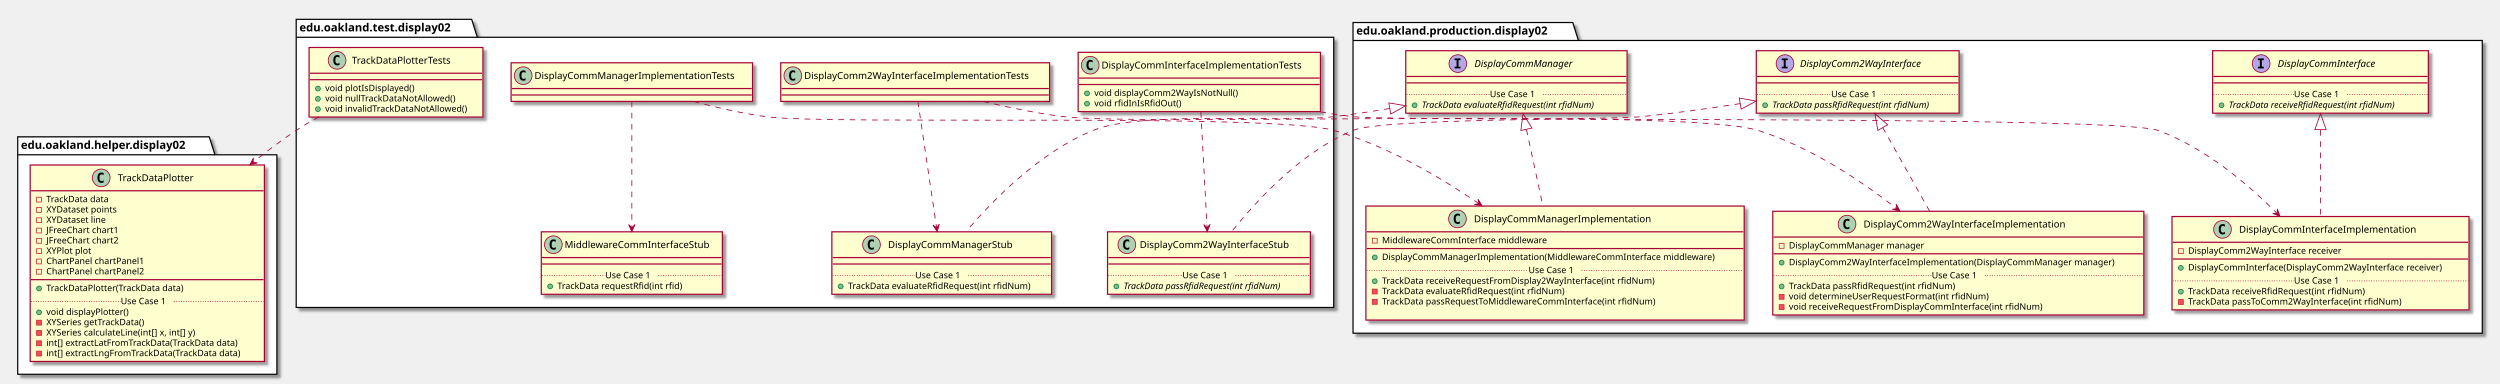
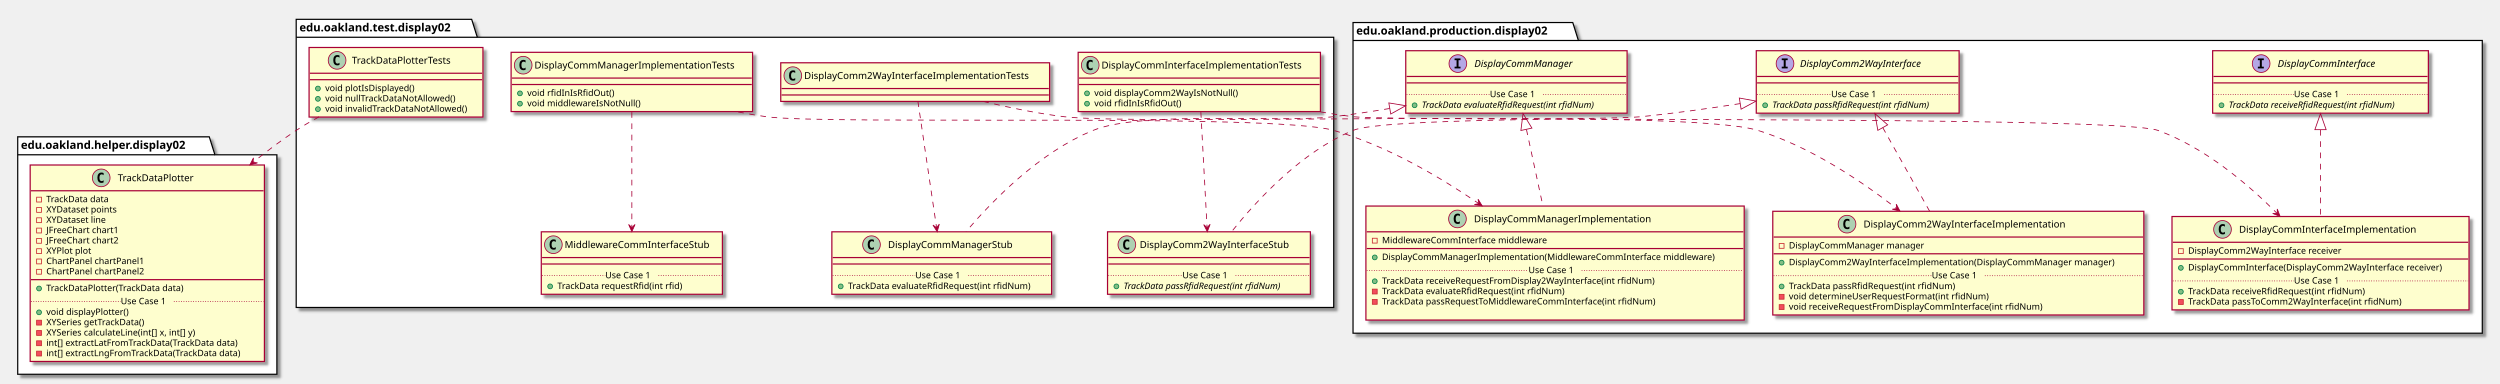
<svg xmlns="http://www.w3.org/2000/svg" contentScriptType="application/ecmascript" contentStyleType="text/css" height="477px" preserveAspectRatio="none" style="width:3106px;height:477px;" version="1.1" viewBox="0 0 3106 477" width="3106px" zoomAndPan="magnify">
  <defs>
-     <filter height="300%" id="f70m16zq6890k" width="300%" x="-1" y="-1">
+     <filter height="300%" id="f1cd0yise5lv58" width="300%" x="-1" y="-1">
      <feGaussianBlur result="blurOut" stdDeviation="2.0" />
      <feColorMatrix in="blurOut" result="blurOut2" type="matrix" values="0 0 0 0 0 0 0 0 0 0 0 0 0 0 0 0 0 0 .4 0" />
      <feOffset dx="4.0" dy="4.0" in="blurOut2" result="blurOut3" />
      <feBlend in="SourceGraphic" in2="blurOut3" mode="normal" />
    </filter>
  </defs>
  <g>
-     <polygon fill="#FFFFFF" filter="url(#f70m16zq6890k)" points="1681,28,1954,28,1961,50.297,3084,50.297,3084,414,1681,414,1681,28" style="stroke: #000000; stroke-width: 1.5;" />
+     <polygon fill="#FFFFFF" filter="url(#f1cd0yise5lv58)" points="1681,28,1954,28,1961,50.297,3084,50.297,3084,414,1681,414,1681,28" style="stroke: #000000; stroke-width: 1.5;" />
    <line style="stroke: #000000; stroke-width: 1.5;" x1="1681" x2="1961" y1="50.297" y2="50.297" />
    <text fill="#000000" font-family="sans-serif" font-size="14" font-weight="bold" lengthAdjust="spacingAndGlyphs" textLength="267" x="1685" y="42.995">edu.oakland.production.display02</text>
-     <polygon fill="#FFFFFF" filter="url(#f70m16zq6890k)" points="368,24,586,24,593,46.297,1657,46.297,1657,382,368,382,368,24" style="stroke: #000000; stroke-width: 1.5;" />
+     <polygon fill="#FFFFFF" filter="url(#f1cd0yise5lv58)" points="368,24,586,24,593,46.297,1657,46.297,1657,382,368,382,368,24" style="stroke: #000000; stroke-width: 1.5;" />
    <line style="stroke: #000000; stroke-width: 1.5;" x1="368" x2="593" y1="46.297" y2="46.297" />
    <text fill="#000000" font-family="sans-serif" font-size="14" font-weight="bold" lengthAdjust="spacingAndGlyphs" textLength="212" x="372" y="38.995">edu.oakland.test.display02</text>
-     <polygon fill="#FFFFFF" filter="url(#f70m16zq6890k)" points="22,170,260,170,267,192.297,344,192.297,344,465,22,465,22,170" style="stroke: #000000; stroke-width: 1.5;" />
+     <polygon fill="#FFFFFF" filter="url(#f1cd0yise5lv58)" points="22,170,260,170,267,192.297,344,192.297,344,465,22,465,22,170" style="stroke: #000000; stroke-width: 1.5;" />
    <line style="stroke: #000000; stroke-width: 1.5;" x1="22" x2="267" y1="192.297" y2="192.297" />
    <text fill="#000000" font-family="sans-serif" font-size="14" font-weight="bold" lengthAdjust="spacingAndGlyphs" textLength="232" x="26" y="184.995">edu.oakland.helper.display02</text>
-     <rect fill="#FEFECE" filter="url(#f70m16zq6890k)" height="77.609" id="DisplayCommInterface" style="stroke: #A80036; stroke-width: 1.5;" width="268" x="2749" y="63" />
+     <rect fill="#FEFECE" filter="url(#f1cd0yise5lv58)" height="77.609" id="DisplayCommInterface" style="stroke: #A80036; stroke-width: 1.5;" width="268" x="2749" y="63" />
    <ellipse cx="2809.25" cy="79" fill="#B4A7E5" rx="11" ry="11" style="stroke: #A80036; stroke-width: 1.0;" />
    <path d="M2805.172,74.766 L2805.172,72.609 L2812.562,72.609 L2812.562,74.766 L2810.094,74.766 L2810.094,82.844 L2812.562,82.844 L2812.562,85 L2805.172,85 L2805.172,82.844 L2807.641,82.844 L2807.641,74.766 L2805.172,74.766 Z " />
    <text fill="#000000" font-family="sans-serif" font-size="12" font-style="italic" lengthAdjust="spacingAndGlyphs" textLength="139" x="2829.75" y="83.154">DisplayCommInterface</text>
    <line style="stroke: #A80036; stroke-width: 1.5;" x1="2750" x2="3016" y1="95" y2="95" />
    <line style="stroke: #A80036; stroke-width: 1.5;" x1="2750" x2="3016" y1="103" y2="103" />
    <ellipse cx="2760" cy="130.805" fill="#84BE84" rx="3" ry="3" style="stroke: #038048; stroke-width: 1.0;" />
    <text fill="#000000" font-family="sans-serif" font-size="11" font-style="italic" lengthAdjust="spacingAndGlyphs" textLength="242" x="2769" y="134.015">TrackData receiveRfidRequest(int rfidNum)</text>
    <line style="stroke: #A80036; stroke-width: 1.0; stroke-dasharray: 1.0,2.0;" x1="2750" x2="2850" y1="117.402" y2="117.402" />
    <text fill="#000000" font-family="sans-serif" font-size="11" lengthAdjust="spacingAndGlyphs" textLength="66" x="2850" y="120.71">Use Case 1</text>
    <line style="stroke: #A80036; stroke-width: 1.0; stroke-dasharray: 1.0,2.0;" x1="2916" x2="3016" y1="117.402" y2="117.402" />
-     <rect fill="#FEFECE" filter="url(#f70m16zq6890k)" height="77.609" id="DisplayComm2WayInterface" style="stroke: #A80036; stroke-width: 1.5;" width="252" x="2182" y="63" />
+     <rect fill="#FEFECE" filter="url(#f1cd0yise5lv58)" height="77.609" id="DisplayComm2WayInterface" style="stroke: #A80036; stroke-width: 1.5;" width="252" x="2182" y="63" />
    <ellipse cx="2217.7" cy="79" fill="#B4A7E5" rx="11" ry="11" style="stroke: #A80036; stroke-width: 1.0;" />
    <path d="M2213.622,74.766 L2213.622,72.609 L2221.012,72.609 L2221.012,74.766 L2218.544,74.766 L2218.544,82.844 L2221.012,82.844 L2221.012,85 L2213.622,85 L2213.622,82.844 L2216.091,82.844 L2216.091,74.766 L2213.622,74.766 Z " />
    <text fill="#000000" font-family="sans-serif" font-size="12" font-style="italic" lengthAdjust="spacingAndGlyphs" textLength="174" x="2236.3" y="83.154">DisplayComm2WayInterface</text>
    <line style="stroke: #A80036; stroke-width: 1.5;" x1="2183" x2="2433" y1="95" y2="95" />
    <line style="stroke: #A80036; stroke-width: 1.5;" x1="2183" x2="2433" y1="103" y2="103" />
    <ellipse cx="2193" cy="130.805" fill="#84BE84" rx="3" ry="3" style="stroke: #038048; stroke-width: 1.0;" />
    <text fill="#000000" font-family="sans-serif" font-size="11" font-style="italic" lengthAdjust="spacingAndGlyphs" textLength="226" x="2202" y="134.015">TrackData passRfidRequest(int rfidNum)</text>
    <line style="stroke: #A80036; stroke-width: 1.0; stroke-dasharray: 1.0,2.0;" x1="2183" x2="2275" y1="117.402" y2="117.402" />
    <text fill="#000000" font-family="sans-serif" font-size="11" lengthAdjust="spacingAndGlyphs" textLength="66" x="2275" y="120.71">Use Case 1</text>
    <line style="stroke: #A80036; stroke-width: 1.0; stroke-dasharray: 1.0,2.0;" x1="2341" x2="2433" y1="117.402" y2="117.402" />
-     <rect fill="#FEFECE" filter="url(#f70m16zq6890k)" height="77.609" id="DisplayCommManager" style="stroke: #A80036; stroke-width: 1.5;" width="275" x="1746.5" y="63" />
+     <rect fill="#FEFECE" filter="url(#f1cd0yise5lv58)" height="77.609" id="DisplayCommManager" style="stroke: #A80036; stroke-width: 1.5;" width="275" x="1746.5" y="63" />
    <ellipse cx="1811.25" cy="79" fill="#B4A7E5" rx="11" ry="11" style="stroke: #A80036; stroke-width: 1.0;" />
    <path d="M1807.172,74.766 L1807.172,72.609 L1814.562,72.609 L1814.562,74.766 L1812.094,74.766 L1812.094,82.844 L1814.562,82.844 L1814.562,85 L1807.172,85 L1807.172,82.844 L1809.641,82.844 L1809.641,74.766 L1807.172,74.766 Z " />
    <text fill="#000000" font-family="sans-serif" font-size="12" font-style="italic" lengthAdjust="spacingAndGlyphs" textLength="137" x="1831.75" y="83.154">DisplayCommManager</text>
    <line style="stroke: #A80036; stroke-width: 1.5;" x1="1747.5" x2="2020.5" y1="95" y2="95" />
    <line style="stroke: #A80036; stroke-width: 1.5;" x1="1747.5" x2="2020.5" y1="103" y2="103" />
    <ellipse cx="1757.5" cy="130.805" fill="#84BE84" rx="3" ry="3" style="stroke: #038048; stroke-width: 1.0;" />
    <text fill="#000000" font-family="sans-serif" font-size="11" font-style="italic" lengthAdjust="spacingAndGlyphs" textLength="249" x="1766.5" y="134.015">TrackData evaluateRfidRequest(int rfidNum)</text>
    <line style="stroke: #A80036; stroke-width: 1.0; stroke-dasharray: 1.0,2.0;" x1="1747.5" x2="1851" y1="117.402" y2="117.402" />
    <text fill="#000000" font-family="sans-serif" font-size="11" lengthAdjust="spacingAndGlyphs" textLength="66" x="1851" y="120.71">Use Case 1</text>
    <line style="stroke: #A80036; stroke-width: 1.0; stroke-dasharray: 1.0,2.0;" x1="1917" x2="2020.5" y1="117.402" y2="117.402" />
-     <rect fill="#FEFECE" filter="url(#f70m16zq6890k)" height="116.023" id="DisplayCommInterfaceImplementation" style="stroke: #A80036; stroke-width: 1.5;" width="369" x="2698.5" y="269" />
+     <rect fill="#FEFECE" filter="url(#f1cd0yise5lv58)" height="116.023" id="DisplayCommInterfaceImplementation" style="stroke: #A80036; stroke-width: 1.5;" width="369" x="2698.5" y="269" />
    <ellipse cx="2761.25" cy="285" fill="#ADD1B2" rx="11" ry="11" style="stroke: #A80036; stroke-width: 1.0;" />
    <path d="M2764.219,290.641 Q2763.641,290.938 2763,291.078 Q2762.359,291.234 2761.656,291.234 Q2759.156,291.234 2757.828,289.594 Q2756.516,287.938 2756.516,284.812 Q2756.516,281.688 2757.828,280.031 Q2759.156,278.375 2761.656,278.375 Q2762.359,278.375 2763,278.531 Q2763.656,278.688 2764.219,278.984 L2764.219,281.703 Q2763.594,281.125 2763,280.859 Q2762.406,280.578 2761.781,280.578 Q2760.438,280.578 2759.75,281.656 Q2759.062,282.719 2759.062,284.812 Q2759.062,286.906 2759.75,287.984 Q2760.438,289.047 2761.781,289.047 Q2762.406,289.047 2763,288.781 Q2763.594,288.5 2764.219,287.922 L2764.219,290.641 Z " />
    <text fill="#000000" font-family="sans-serif" font-size="12" lengthAdjust="spacingAndGlyphs" textLength="235" x="2781.75" y="289.154">DisplayCommInterfaceImplementation</text>
    <line style="stroke: #A80036; stroke-width: 1.5;" x1="2699.5" x2="3066.5" y1="301" y2="301" />
    <rect fill="none" height="6" style="stroke: #C82930; stroke-width: 1.0;" width="6" x="2706.5" y="309" />
    <text fill="#000000" font-family="sans-serif" font-size="11" lengthAdjust="spacingAndGlyphs" textLength="207" x="2718.5" y="315.21">DisplayComm2WayInterface receiver</text>
    <line style="stroke: #A80036; stroke-width: 1.5;" x1="2699.5" x2="3066.5" y1="321.805" y2="321.805" />
    <ellipse cx="2709.5" cy="332.805" fill="#84BE84" rx="3" ry="3" style="stroke: #038048; stroke-width: 1.0;" />
    <text fill="#000000" font-family="sans-serif" font-size="11" lengthAdjust="spacingAndGlyphs" textLength="343" x="2718.5" y="336.015">DisplayCommInterface(DisplayComm2WayInterface receiver)</text>
    <ellipse cx="2709.5" cy="362.414" fill="#84BE84" rx="3" ry="3" style="stroke: #038048; stroke-width: 1.0;" />
    <text fill="#000000" font-family="sans-serif" font-size="11" lengthAdjust="spacingAndGlyphs" textLength="240" x="2718.5" y="365.625">TrackData receiveRfidRequest(int rfidNum)</text>
    <rect fill="#F24D5C" height="6" style="stroke: #C82930; stroke-width: 1.0;" width="6" x="2706.5" y="372.219" />
    <text fill="#000000" font-family="sans-serif" font-size="11" lengthAdjust="spacingAndGlyphs" textLength="290" x="2718.5" y="378.429">TrackData passToComm2WayInterface(int rfidNum)</text>
    <line style="stroke: #A80036; stroke-width: 1.0; stroke-dasharray: 1.0,2.0;" x1="2699.5" x2="2850" y1="349.012" y2="349.012" />
    <text fill="#000000" font-family="sans-serif" font-size="11" lengthAdjust="spacingAndGlyphs" textLength="66" x="2850" y="352.32">Use Case 1</text>
    <line style="stroke: #A80036; stroke-width: 1.0; stroke-dasharray: 1.0,2.0;" x1="2916" x2="3066.5" y1="349.012" y2="349.012" />
-     <rect fill="#FEFECE" filter="url(#f70m16zq6890k)" height="128.828" id="DisplayComm2WayInterfaceImplementation" style="stroke: #A80036; stroke-width: 1.5;" width="461" x="2202.5" y="262.5" />
+     <rect fill="#FEFECE" filter="url(#f1cd0yise5lv58)" height="128.828" id="DisplayComm2WayInterfaceImplementation" style="stroke: #A80036; stroke-width: 1.5;" width="461" x="2202.5" y="262.5" />
    <ellipse cx="2294.75" cy="278.5" fill="#ADD1B2" rx="11" ry="11" style="stroke: #A80036; stroke-width: 1.0;" />
    <path d="M2297.719,284.141 Q2297.141,284.438 2296.5,284.578 Q2295.859,284.734 2295.156,284.734 Q2292.656,284.734 2291.328,283.094 Q2290.016,281.438 2290.016,278.312 Q2290.016,275.188 2291.328,273.531 Q2292.656,271.875 2295.156,271.875 Q2295.859,271.875 2296.5,272.031 Q2297.156,272.188 2297.719,272.484 L2297.719,275.203 Q2297.094,274.625 2296.5,274.359 Q2295.906,274.078 2295.281,274.078 Q2293.938,274.078 2293.25,275.156 Q2292.562,276.219 2292.562,278.312 Q2292.562,280.406 2293.25,281.484 Q2293.938,282.547 2295.281,282.547 Q2295.906,282.547 2296.5,282.281 Q2297.094,282 2297.719,281.422 L2297.719,284.141 Z " />
    <text fill="#000000" font-family="sans-serif" font-size="12" lengthAdjust="spacingAndGlyphs" textLength="268" x="2315.25" y="282.654">DisplayComm2WayInterfaceImplementation</text>
    <line style="stroke: #A80036; stroke-width: 1.5;" x1="2203.5" x2="2662.5" y1="294.5" y2="294.5" />
    <rect fill="none" height="6" style="stroke: #C82930; stroke-width: 1.0;" width="6" x="2210.5" y="302.5" />
    <text fill="#000000" font-family="sans-serif" font-size="11" lengthAdjust="spacingAndGlyphs" textLength="182" x="2222.5" y="308.71">DisplayCommManager manager</text>
    <line style="stroke: #A80036; stroke-width: 1.5;" x1="2203.5" x2="2662.5" y1="315.305" y2="315.305" />
    <ellipse cx="2213.5" cy="326.305" fill="#84BE84" rx="3" ry="3" style="stroke: #038048; stroke-width: 1.0;" />
    <text fill="#000000" font-family="sans-serif" font-size="11" lengthAdjust="spacingAndGlyphs" textLength="435" x="2222.5" y="329.515">DisplayComm2WayInterfaceImplementation(DisplayCommManager manager)</text>
    <ellipse cx="2213.5" cy="355.914" fill="#84BE84" rx="3" ry="3" style="stroke: #038048; stroke-width: 1.0;" />
    <text fill="#000000" font-family="sans-serif" font-size="11" lengthAdjust="spacingAndGlyphs" textLength="227" x="2222.5" y="359.125">TrackData passRfidRequest(int rfidNum)</text>
    <rect fill="#F24D5C" height="6" style="stroke: #C82930; stroke-width: 1.0;" width="6" x="2210.5" y="365.719" />
    <text fill="#000000" font-family="sans-serif" font-size="11" lengthAdjust="spacingAndGlyphs" textLength="269" x="2222.5" y="371.929">void determineUserRequestFormat(int rfidNum)</text>
    <rect fill="#F24D5C" height="6" style="stroke: #C82930; stroke-width: 1.0;" width="6" x="2210.5" y="378.523" />
    <text fill="#000000" font-family="sans-serif" font-size="11" lengthAdjust="spacingAndGlyphs" textLength="342" x="2222.5" y="384.734">void receiveRequestFromDisplayCommInterface(int rfidNum)</text>
    <line style="stroke: #A80036; stroke-width: 1.0; stroke-dasharray: 1.0,2.0;" x1="2203.5" x2="2400" y1="342.512" y2="342.512" />
    <text fill="#000000" font-family="sans-serif" font-size="11" lengthAdjust="spacingAndGlyphs" textLength="66" x="2400" y="345.82">Use Case 1</text>
    <line style="stroke: #A80036; stroke-width: 1.0; stroke-dasharray: 1.0,2.0;" x1="2466" x2="2662.5" y1="342.512" y2="342.512" />
-     <rect fill="#FEFECE" filter="url(#f70m16zq6890k)" height="141.633" id="DisplayCommManagerImplementation" style="stroke: #A80036; stroke-width: 1.5;" width="470" x="1697" y="256" />
+     <rect fill="#FEFECE" filter="url(#f1cd0yise5lv58)" height="141.633" id="DisplayCommManagerImplementation" style="stroke: #A80036; stroke-width: 1.5;" width="470" x="1697" y="256" />
    <ellipse cx="1810.75" cy="272" fill="#ADD1B2" rx="11" ry="11" style="stroke: #A80036; stroke-width: 1.0;" />
    <path d="M1813.719,277.641 Q1813.141,277.938 1812.5,278.078 Q1811.859,278.234 1811.156,278.234 Q1808.656,278.234 1807.328,276.594 Q1806.016,274.938 1806.016,271.812 Q1806.016,268.688 1807.328,267.031 Q1808.656,265.375 1811.156,265.375 Q1811.859,265.375 1812.5,265.531 Q1813.156,265.688 1813.719,265.984 L1813.719,268.703 Q1813.094,268.125 1812.5,267.859 Q1811.906,267.578 1811.281,267.578 Q1809.938,267.578 1809.25,268.656 Q1808.562,269.719 1808.562,271.812 Q1808.562,273.906 1809.25,274.984 Q1809.938,276.047 1811.281,276.047 Q1811.906,276.047 1812.5,275.781 Q1813.094,275.5 1813.719,274.922 L1813.719,277.641 Z " />
    <text fill="#000000" font-family="sans-serif" font-size="12" lengthAdjust="spacingAndGlyphs" textLength="234" x="1831.25" y="276.154">DisplayCommManagerImplementation</text>
    <line style="stroke: #A80036; stroke-width: 1.5;" x1="1698" x2="2166" y1="288" y2="288" />
    <rect fill="none" height="6" style="stroke: #C82930; stroke-width: 1.0;" width="6" x="1705" y="296" />
    <text fill="#000000" font-family="sans-serif" font-size="11" lengthAdjust="spacingAndGlyphs" textLength="221" x="1717" y="302.21">MiddlewareCommInterface middleware</text>
    <line style="stroke: #A80036; stroke-width: 1.5;" x1="1698" x2="2166" y1="308.805" y2="308.805" />
    <ellipse cx="1708" cy="319.805" fill="#84BE84" rx="3" ry="3" style="stroke: #038048; stroke-width: 1.0;" />
    <text fill="#000000" font-family="sans-serif" font-size="11" lengthAdjust="spacingAndGlyphs" textLength="444" x="1717" y="323.015">DisplayCommManagerImplementation(MiddlewareCommInterface middleware)</text>
    <ellipse cx="1708" cy="349.414" fill="#84BE84" rx="3" ry="3" style="stroke: #038048; stroke-width: 1.0;" />
    <text fill="#000000" font-family="sans-serif" font-size="11" lengthAdjust="spacingAndGlyphs" textLength="368" x="1717" y="352.625">TrackData receiveRequestFromDisplay2WayInterface(int rfidNum)</text>
    <rect fill="#F24D5C" height="6" style="stroke: #C82930; stroke-width: 1.0;" width="6" x="1705" y="359.219" />
    <text fill="#000000" font-family="sans-serif" font-size="11" lengthAdjust="spacingAndGlyphs" textLength="247" x="1717" y="365.429">TrackData evaluateRfidRequest(int rfidNum)</text>
    <rect fill="#F24D5C" height="6" style="stroke: #C82930; stroke-width: 1.0;" width="6" x="1705" y="372.023" />
    <text fill="#000000" font-family="sans-serif" font-size="11" lengthAdjust="spacingAndGlyphs" textLength="371" x="1717" y="378.234">TrackData passRequestToMiddlewareCommInterface(int rfidNum)</text>
    <text fill="#000000" font-family="sans-serif" font-size="11" lengthAdjust="spacingAndGlyphs" textLength="0" x="1721" y="391.039" />
    <line style="stroke: #A80036; stroke-width: 1.0; stroke-dasharray: 1.0,2.0;" x1="1698" x2="1899" y1="336.012" y2="336.012" />
    <text fill="#000000" font-family="sans-serif" font-size="11" lengthAdjust="spacingAndGlyphs" textLength="66" x="1899" y="339.32">Use Case 1</text>
    <line style="stroke: #A80036; stroke-width: 1.0; stroke-dasharray: 1.0,2.0;" x1="1965" x2="2166" y1="336.012" y2="336.012" />
-     <rect fill="#FEFECE" filter="url(#f70m16zq6890k)" height="73.609" id="DisplayCommInterfaceImplementationTests" style="stroke: #A80036; stroke-width: 1.5;" width="301" x="1339.5" y="65" />
+     <rect fill="#FEFECE" filter="url(#f1cd0yise5lv58)" height="73.609" id="DisplayCommInterfaceImplementationTests" style="stroke: #A80036; stroke-width: 1.5;" width="301" x="1339.5" y="65" />
    <ellipse cx="1354.5" cy="81" fill="#ADD1B2" rx="11" ry="11" style="stroke: #A80036; stroke-width: 1.0;" />
    <path d="M1357.469,86.641 Q1356.891,86.938 1356.25,87.078 Q1355.609,87.234 1354.906,87.234 Q1352.406,87.234 1351.078,85.594 Q1349.766,83.938 1349.766,80.812 Q1349.766,77.688 1351.078,76.031 Q1352.406,74.375 1354.906,74.375 Q1355.609,74.375 1356.25,74.531 Q1356.906,74.688 1357.469,74.984 L1357.469,77.703 Q1356.844,77.125 1356.25,76.859 Q1355.656,76.578 1355.031,76.578 Q1353.688,76.578 1353,77.656 Q1352.312,78.719 1352.312,80.812 Q1352.312,82.906 1353,83.984 Q1353.688,85.047 1355.031,85.047 Q1355.656,85.047 1356.25,84.781 Q1356.844,84.5 1357.469,83.922 L1357.469,86.641 Z " />
    <text fill="#000000" font-family="sans-serif" font-size="12" lengthAdjust="spacingAndGlyphs" textLength="269" x="1368.5" y="85.154">DisplayCommInterfaceImplementationTests</text>
    <line style="stroke: #A80036; stroke-width: 1.5;" x1="1340.5" x2="1639.5" y1="97" y2="97" />
    <line style="stroke: #A80036; stroke-width: 1.5;" x1="1340.5" x2="1639.5" y1="105" y2="105" />
    <ellipse cx="1350.5" cy="116" fill="#84BE84" rx="3" ry="3" style="stroke: #038048; stroke-width: 1.0;" />
    <text fill="#000000" font-family="sans-serif" font-size="11" lengthAdjust="spacingAndGlyphs" textLength="191" x="1359.5" y="119.21">void displayComm2WayIsNotNull()</text>
    <ellipse cx="1350.5" cy="128.805" fill="#84BE84" rx="3" ry="3" style="stroke: #038048; stroke-width: 1.0;" />
    <text fill="#000000" font-family="sans-serif" font-size="11" lengthAdjust="spacingAndGlyphs" textLength="115" x="1359.5" y="132.015">void rfidInIsRfidOut()</text>
-     <rect fill="#FEFECE" filter="url(#f70m16zq6890k)" height="77.609" id="DisplayComm2WayInterfaceStub" style="stroke: #A80036; stroke-width: 1.5;" width="252" x="1376" y="288" />
+     <rect fill="#FEFECE" filter="url(#f1cd0yise5lv58)" height="77.609" id="DisplayComm2WayInterfaceStub" style="stroke: #A80036; stroke-width: 1.5;" width="252" x="1376" y="288" />
    <ellipse cx="1400" cy="304" fill="#ADD1B2" rx="11" ry="11" style="stroke: #A80036; stroke-width: 1.0;" />
    <path d="M1402.969,309.641 Q1402.391,309.938 1401.75,310.078 Q1401.109,310.234 1400.406,310.234 Q1397.906,310.234 1396.578,308.594 Q1395.266,306.938 1395.266,303.812 Q1395.266,300.688 1396.578,299.031 Q1397.906,297.375 1400.406,297.375 Q1401.109,297.375 1401.75,297.531 Q1402.406,297.688 1402.969,297.984 L1402.969,300.703 Q1402.344,300.125 1401.75,299.859 Q1401.156,299.578 1400.531,299.578 Q1399.188,299.578 1398.5,300.656 Q1397.812,301.719 1397.812,303.812 Q1397.812,305.906 1398.5,306.984 Q1399.188,308.047 1400.531,308.047 Q1401.156,308.047 1401.75,307.781 Q1402.344,307.5 1402.969,306.922 L1402.969,309.641 Z " />
    <text fill="#000000" font-family="sans-serif" font-size="12" lengthAdjust="spacingAndGlyphs" textLength="200" x="1416" y="308.154">DisplayComm2WayInterfaceStub</text>
    <line style="stroke: #A80036; stroke-width: 1.5;" x1="1377" x2="1627" y1="320" y2="320" />
    <line style="stroke: #A80036; stroke-width: 1.5;" x1="1377" x2="1627" y1="328" y2="328" />
    <ellipse cx="1387" cy="355.805" fill="#84BE84" rx="3" ry="3" style="stroke: #038048; stroke-width: 1.0;" />
    <text fill="#000000" font-family="sans-serif" font-size="11" font-style="italic" lengthAdjust="spacingAndGlyphs" textLength="226" x="1396" y="359.015">TrackData passRfidRequest(int rfidNum)</text>
    <line style="stroke: #A80036; stroke-width: 1.0; stroke-dasharray: 1.0,2.0;" x1="1377" x2="1469" y1="342.402" y2="342.402" />
    <text fill="#000000" font-family="sans-serif" font-size="11" lengthAdjust="spacingAndGlyphs" textLength="66" x="1469" y="345.71">Use Case 1</text>
    <line style="stroke: #A80036; stroke-width: 1.0; stroke-dasharray: 1.0,2.0;" x1="1535" x2="1627" y1="342.402" y2="342.402" />
-     <rect fill="#FEFECE" filter="url(#f70m16zq6890k)" height="48" id="DisplayComm2WayInterfaceImplementationTests" style="stroke: #A80036; stroke-width: 1.5;" width="334" x="970" y="78" />
+     <rect fill="#FEFECE" filter="url(#f1cd0yise5lv58)" height="48" id="DisplayComm2WayInterfaceImplementationTests" style="stroke: #A80036; stroke-width: 1.5;" width="334" x="970" y="78" />
    <ellipse cx="985" cy="94" fill="#ADD1B2" rx="11" ry="11" style="stroke: #A80036; stroke-width: 1.0;" />
    <path d="M987.969,99.641 Q987.391,99.938 986.75,100.078 Q986.109,100.234 985.406,100.234 Q982.906,100.234 981.578,98.594 Q980.266,96.938 980.266,93.812 Q980.266,90.688 981.578,89.031 Q982.906,87.375 985.406,87.375 Q986.109,87.375 986.75,87.531 Q987.406,87.688 987.969,87.984 L987.969,90.703 Q987.344,90.125 986.75,89.859 Q986.156,89.578 985.531,89.578 Q984.188,89.578 983.5,90.656 Q982.812,91.719 982.812,93.812 Q982.812,95.906 983.5,96.984 Q984.188,98.047 985.531,98.047 Q986.156,98.047 986.75,97.781 Q987.344,97.5 987.969,96.922 L987.969,99.641 Z " />
    <text fill="#000000" font-family="sans-serif" font-size="12" lengthAdjust="spacingAndGlyphs" textLength="302" x="999" y="98.154">DisplayComm2WayInterfaceImplementationTests</text>
    <line style="stroke: #A80036; stroke-width: 1.5;" x1="971" x2="1303" y1="110" y2="110" />
    <line style="stroke: #A80036; stroke-width: 1.5;" x1="971" x2="1303" y1="118" y2="118" />
-     <rect fill="#FEFECE" filter="url(#f70m16zq6890k)" height="77.609" id="DisplayCommManagerStub" style="stroke: #A80036; stroke-width: 1.5;" width="273" x="1033.5" y="288" />
+     <rect fill="#FEFECE" filter="url(#f1cd0yise5lv58)" height="77.609" id="DisplayCommManagerStub" style="stroke: #A80036; stroke-width: 1.5;" width="273" x="1033.5" y="288" />
    <ellipse cx="1082.75" cy="304" fill="#ADD1B2" rx="11" ry="11" style="stroke: #A80036; stroke-width: 1.0;" />
    <path d="M1085.719,309.641 Q1085.141,309.938 1084.5,310.078 Q1083.859,310.234 1083.156,310.234 Q1080.656,310.234 1079.328,308.594 Q1078.016,306.938 1078.016,303.812 Q1078.016,300.688 1079.328,299.031 Q1080.656,297.375 1083.156,297.375 Q1083.859,297.375 1084.5,297.531 Q1085.156,297.688 1085.719,297.984 L1085.719,300.703 Q1085.094,300.125 1084.5,299.859 Q1083.906,299.578 1083.281,299.578 Q1081.938,299.578 1081.25,300.656 Q1080.562,301.719 1080.562,303.812 Q1080.562,305.906 1081.25,306.984 Q1081.938,308.047 1083.281,308.047 Q1083.906,308.047 1084.5,307.781 Q1085.094,307.5 1085.719,306.922 L1085.719,309.641 Z " />
    <text fill="#000000" font-family="sans-serif" font-size="12" lengthAdjust="spacingAndGlyphs" textLength="166" x="1103.25" y="308.154">DisplayCommManagerStub</text>
    <line style="stroke: #A80036; stroke-width: 1.5;" x1="1034.5" x2="1305.5" y1="320" y2="320" />
    <line style="stroke: #A80036; stroke-width: 1.5;" x1="1034.5" x2="1305.5" y1="328" y2="328" />
    <ellipse cx="1044.5" cy="355.805" fill="#84BE84" rx="3" ry="3" style="stroke: #038048; stroke-width: 1.0;" />
    <text fill="#000000" font-family="sans-serif" font-size="11" lengthAdjust="spacingAndGlyphs" textLength="247" x="1053.5" y="359.015">TrackData evaluateRfidRequest(int rfidNum)</text>
    <line style="stroke: #A80036; stroke-width: 1.0; stroke-dasharray: 1.0,2.0;" x1="1034.5" x2="1137" y1="342.402" y2="342.402" />
    <text fill="#000000" font-family="sans-serif" font-size="11" lengthAdjust="spacingAndGlyphs" textLength="66" x="1137" y="345.71">Use Case 1</text>
    <line style="stroke: #A80036; stroke-width: 1.0; stroke-dasharray: 1.0,2.0;" x1="1203" x2="1305.5" y1="342.402" y2="342.402" />
-     <rect fill="#FEFECE" filter="url(#f70m16zq6890k)" height="48" id="DisplayCommManagerImplementationTests" style="stroke: #A80036; stroke-width: 1.5;" width="300" x="635" y="78" />
-     <ellipse cx="650" cy="94" fill="#ADD1B2" rx="11" ry="11" style="stroke: #A80036; stroke-width: 1.0;" />
-     <path d="M652.969,99.641 Q652.391,99.938 651.75,100.078 Q651.109,100.234 650.406,100.234 Q647.906,100.234 646.578,98.594 Q645.266,96.938 645.266,93.812 Q645.266,90.688 646.578,89.031 Q647.906,87.375 650.406,87.375 Q651.109,87.375 651.75,87.531 Q652.406,87.688 652.969,87.984 L652.969,90.703 Q652.344,90.125 651.75,89.859 Q651.156,89.578 650.531,89.578 Q649.188,89.578 648.5,90.656 Q647.812,91.719 647.812,93.812 Q647.812,95.906 648.5,96.984 Q649.188,98.047 650.531,98.047 Q651.156,98.047 651.75,97.781 Q652.344,97.5 652.969,96.922 L652.969,99.641 Z " />
-     <text fill="#000000" font-family="sans-serif" font-size="12" lengthAdjust="spacingAndGlyphs" textLength="268" x="664" y="98.154">DisplayCommManagerImplementationTests</text>
-     <line style="stroke: #A80036; stroke-width: 1.5;" x1="636" x2="934" y1="110" y2="110" />
-     <line style="stroke: #A80036; stroke-width: 1.5;" x1="636" x2="934" y1="118" y2="118" />
-     <rect fill="#FEFECE" filter="url(#f70m16zq6890k)" height="77.609" id="MiddlewareCommInterfaceStub" style="stroke: #A80036; stroke-width: 1.5;" width="225" x="672.5" y="288" />
+     <rect fill="#FEFECE" filter="url(#f1cd0yise5lv58)" height="73.609" id="DisplayCommManagerImplementationTests" style="stroke: #A80036; stroke-width: 1.5;" width="300" x="635" y="65" />
+     <ellipse cx="650" cy="81" fill="#ADD1B2" rx="11" ry="11" style="stroke: #A80036; stroke-width: 1.0;" />
+     <path d="M652.969,86.641 Q652.391,86.938 651.75,87.078 Q651.109,87.234 650.406,87.234 Q647.906,87.234 646.578,85.594 Q645.266,83.938 645.266,80.812 Q645.266,77.688 646.578,76.031 Q647.906,74.375 650.406,74.375 Q651.109,74.375 651.75,74.531 Q652.406,74.688 652.969,74.984 L652.969,77.703 Q652.344,77.125 651.75,76.859 Q651.156,76.578 650.531,76.578 Q649.188,76.578 648.5,77.656 Q647.812,78.719 647.812,80.812 Q647.812,82.906 648.5,83.984 Q649.188,85.047 650.531,85.047 Q651.156,85.047 651.75,84.781 Q652.344,84.5 652.969,83.922 L652.969,86.641 Z " />
+     <text fill="#000000" font-family="sans-serif" font-size="12" lengthAdjust="spacingAndGlyphs" textLength="268" x="664" y="85.154">DisplayCommManagerImplementationTests</text>
+     <line style="stroke: #A80036; stroke-width: 1.5;" x1="636" x2="934" y1="97" y2="97" />
+     <line style="stroke: #A80036; stroke-width: 1.5;" x1="636" x2="934" y1="105" y2="105" />
+     <ellipse cx="646" cy="116" fill="#84BE84" rx="3" ry="3" style="stroke: #038048; stroke-width: 1.0;" />
+     <text fill="#000000" font-family="sans-serif" font-size="11" lengthAdjust="spacingAndGlyphs" textLength="115" x="655" y="119.21">void rfidInIsRfidOut()</text>
+     <ellipse cx="646" cy="128.805" fill="#84BE84" rx="3" ry="3" style="stroke: #038048; stroke-width: 1.0;" />
+     <text fill="#000000" font-family="sans-serif" font-size="11" lengthAdjust="spacingAndGlyphs" textLength="151" x="655" y="132.015">void middlewareIsNotNull()</text>
+     <rect fill="#FEFECE" filter="url(#f1cd0yise5lv58)" height="77.609" id="MiddlewareCommInterfaceStub" style="stroke: #A80036; stroke-width: 1.5;" width="225" x="672.5" y="288" />
    <ellipse cx="687.5" cy="304" fill="#ADD1B2" rx="11" ry="11" style="stroke: #A80036; stroke-width: 1.0;" />
    <path d="M690.469,309.641 Q689.891,309.938 689.25,310.078 Q688.609,310.234 687.906,310.234 Q685.406,310.234 684.078,308.594 Q682.766,306.938 682.766,303.812 Q682.766,300.688 684.078,299.031 Q685.406,297.375 687.906,297.375 Q688.609,297.375 689.25,297.531 Q689.906,297.688 690.469,297.984 L690.469,300.703 Q689.844,300.125 689.25,299.859 Q688.656,299.578 688.031,299.578 Q686.688,299.578 686,300.656 Q685.312,301.719 685.312,303.812 Q685.312,305.906 686,306.984 Q686.688,308.047 688.031,308.047 Q688.656,308.047 689.25,307.781 Q689.844,307.5 690.469,306.922 L690.469,309.641 Z " />
    <text fill="#000000" font-family="sans-serif" font-size="12" lengthAdjust="spacingAndGlyphs" textLength="193" x="701.5" y="308.154">MiddlewareCommInterfaceStub</text>
    <line style="stroke: #A80036; stroke-width: 1.5;" x1="673.5" x2="896.5" y1="320" y2="320" />
    <line style="stroke: #A80036; stroke-width: 1.5;" x1="673.5" x2="896.5" y1="328" y2="328" />
    <ellipse cx="683.5" cy="355.805" fill="#84BE84" rx="3" ry="3" style="stroke: #038048; stroke-width: 1.0;" />
    <text fill="#000000" font-family="sans-serif" font-size="11" lengthAdjust="spacingAndGlyphs" textLength="171" x="692.5" y="359.015">TrackData requestRfid(int rfid)</text>
    <line style="stroke: #A80036; stroke-width: 1.0; stroke-dasharray: 1.0,2.0;" x1="673.5" x2="752" y1="342.402" y2="342.402" />
    <text fill="#000000" font-family="sans-serif" font-size="11" lengthAdjust="spacingAndGlyphs" textLength="66" x="752" y="345.71">Use Case 1</text>
    <line style="stroke: #A80036; stroke-width: 1.0; stroke-dasharray: 1.0,2.0;" x1="818" x2="896.5" y1="342.402" y2="342.402" />
-     <rect fill="#FEFECE" filter="url(#f70m16zq6890k)" height="86.414" id="TrackDataPlotterTests" style="stroke: #A80036; stroke-width: 1.5;" width="216" x="384" y="59" />
+     <rect fill="#FEFECE" filter="url(#f1cd0yise5lv58)" height="86.414" id="TrackDataPlotterTests" style="stroke: #A80036; stroke-width: 1.5;" width="216" x="384" y="59" />
    <ellipse cx="418.8" cy="75" fill="#ADD1B2" rx="11" ry="11" style="stroke: #A80036; stroke-width: 1.0;" />
    <path d="M421.769,80.641 Q421.191,80.938 420.55,81.078 Q419.909,81.234 419.206,81.234 Q416.706,81.234 415.378,79.594 Q414.066,77.938 414.066,74.812 Q414.066,71.688 415.378,70.031 Q416.706,68.375 419.206,68.375 Q419.909,68.375 420.55,68.531 Q421.206,68.688 421.769,68.984 L421.769,71.703 Q421.144,71.125 420.55,70.859 Q419.956,70.578 419.331,70.578 Q417.988,70.578 417.3,71.656 Q416.613,72.719 416.613,74.812 Q416.613,76.906 417.3,77.984 Q417.988,79.047 419.331,79.047 Q419.956,79.047 420.55,78.781 Q421.144,78.5 421.769,77.922 L421.769,80.641 Z " />
    <text fill="#000000" font-family="sans-serif" font-size="12" lengthAdjust="spacingAndGlyphs" textLength="140" x="437.2" y="79.154">TrackDataPlotterTests</text>
    <line style="stroke: #A80036; stroke-width: 1.5;" x1="385" x2="599" y1="91" y2="91" />
    <line style="stroke: #A80036; stroke-width: 1.5;" x1="385" x2="599" y1="99" y2="99" />
    <ellipse cx="395" cy="110" fill="#84BE84" rx="3" ry="3" style="stroke: #038048; stroke-width: 1.0;" />
    <text fill="#000000" font-family="sans-serif" font-size="11" lengthAdjust="spacingAndGlyphs" textLength="121" x="404" y="113.21">void plotIsDisplayed()</text>
    <ellipse cx="395" cy="122.805" fill="#84BE84" rx="3" ry="3" style="stroke: #038048; stroke-width: 1.0;" />
    <text fill="#000000" font-family="sans-serif" font-size="11" lengthAdjust="spacingAndGlyphs" textLength="174" x="404" y="126.015">void nullTrackDataNotAllowed()</text>
    <ellipse cx="395" cy="135.609" fill="#84BE84" rx="3" ry="3" style="stroke: #038048; stroke-width: 1.0;" />
    <text fill="#000000" font-family="sans-serif" font-size="11" lengthAdjust="spacingAndGlyphs" textLength="190" x="404" y="138.82">void invalidTrackDataNotAllowed()</text>
-     <rect fill="#FEFECE" filter="url(#f70m16zq6890k)" height="244.07" id="TrackDataPlotter" style="stroke: #A80036; stroke-width: 1.5;" width="291" x="37.5" y="205" />
+     <rect fill="#FEFECE" filter="url(#f1cd0yise5lv58)" height="244.07" id="TrackDataPlotter" style="stroke: #A80036; stroke-width: 1.5;" width="291" x="37.5" y="205" />
    <ellipse cx="125.75" cy="221" fill="#ADD1B2" rx="11" ry="11" style="stroke: #A80036; stroke-width: 1.0;" />
    <path d="M128.719,226.641 Q128.141,226.938 127.5,227.078 Q126.859,227.234 126.156,227.234 Q123.656,227.234 122.328,225.594 Q121.016,223.938 121.016,220.812 Q121.016,217.688 122.328,216.031 Q123.656,214.375 126.156,214.375 Q126.859,214.375 127.5,214.531 Q128.156,214.688 128.719,214.984 L128.719,217.703 Q128.094,217.125 127.5,216.859 Q126.906,216.578 126.281,216.578 Q124.938,216.578 124.25,217.656 Q123.562,218.719 123.562,220.812 Q123.562,222.906 124.25,223.984 Q124.938,225.047 126.281,225.047 Q126.906,225.047 127.5,224.781 Q128.094,224.5 128.719,223.922 L128.719,226.641 Z " />
    <text fill="#000000" font-family="sans-serif" font-size="12" lengthAdjust="spacingAndGlyphs" textLength="106" x="146.25" y="225.154">TrackDataPlotter</text>
    <line style="stroke: #A80036; stroke-width: 1.5;" x1="38.5" x2="327.5" y1="237" y2="237" />
    <rect fill="none" height="6" style="stroke: #C82930; stroke-width: 1.0;" width="6" x="45.5" y="245" />
    <text fill="#000000" font-family="sans-serif" font-size="11" lengthAdjust="spacingAndGlyphs" textLength="86" x="57.5" y="251.21">TrackData data</text>
    <rect fill="none" height="6" style="stroke: #C82930; stroke-width: 1.0;" width="6" x="45.5" y="257.805" />
    <text fill="#000000" font-family="sans-serif" font-size="11" lengthAdjust="spacingAndGlyphs" textLength="97" x="57.5" y="264.015">XYDataset points</text>
    <rect fill="none" height="6" style="stroke: #C82930; stroke-width: 1.0;" width="6" x="45.5" y="270.609" />
    <text fill="#000000" font-family="sans-serif" font-size="11" lengthAdjust="spacingAndGlyphs" textLength="82" x="57.5" y="276.82">XYDataset line</text>
    <rect fill="none" height="6" style="stroke: #C82930; stroke-width: 1.0;" width="6" x="45.5" y="283.414" />
    <text fill="#000000" font-family="sans-serif" font-size="11" lengthAdjust="spacingAndGlyphs" textLength="99" x="57.5" y="289.625">JFreeChart chart1</text>
    <rect fill="none" height="6" style="stroke: #C82930; stroke-width: 1.0;" width="6" x="45.5" y="296.219" />
    <text fill="#000000" font-family="sans-serif" font-size="11" lengthAdjust="spacingAndGlyphs" textLength="99" x="57.5" y="302.429">JFreeChart chart2</text>
    <rect fill="none" height="6" style="stroke: #C82930; stroke-width: 1.0;" width="6" x="45.5" y="309.023" />
    <text fill="#000000" font-family="sans-serif" font-size="11" lengthAdjust="spacingAndGlyphs" textLength="60" x="57.5" y="315.234">XYPlot plot</text>
    <rect fill="none" height="6" style="stroke: #C82930; stroke-width: 1.0;" width="6" x="45.5" y="321.828" />
    <text fill="#000000" font-family="sans-serif" font-size="11" lengthAdjust="spacingAndGlyphs" textLength="133" x="57.5" y="328.039">ChartPanel chartPanel1</text>
    <rect fill="none" height="6" style="stroke: #C82930; stroke-width: 1.0;" width="6" x="45.5" y="334.633" />
    <text fill="#000000" font-family="sans-serif" font-size="11" lengthAdjust="spacingAndGlyphs" textLength="133" x="57.5" y="340.843">ChartPanel chartPanel2</text>
    <line style="stroke: #A80036; stroke-width: 1.5;" x1="38.5" x2="327.5" y1="347.438" y2="347.438" />
    <ellipse cx="48.5" cy="358.438" fill="#84BE84" rx="3" ry="3" style="stroke: #038048; stroke-width: 1.0;" />
    <text fill="#000000" font-family="sans-serif" font-size="11" lengthAdjust="spacingAndGlyphs" textLength="188" x="57.5" y="361.648">TrackDataPlotter(TrackData data)</text>
    <ellipse cx="48.5" cy="388.047" fill="#84BE84" rx="3" ry="3" style="stroke: #038048; stroke-width: 1.0;" />
    <text fill="#000000" font-family="sans-serif" font-size="11" lengthAdjust="spacingAndGlyphs" textLength="112" x="57.5" y="391.257">void displayPlotter()</text>
    <rect fill="#F24D5C" height="6" style="stroke: #C82930; stroke-width: 1.0;" width="6" x="45.5" y="397.852" />
    <text fill="#000000" font-family="sans-serif" font-size="11" lengthAdjust="spacingAndGlyphs" textLength="138" x="57.5" y="404.062">XYSeries getTrackData()</text>
    <rect fill="#F24D5C" height="6" style="stroke: #C82930; stroke-width: 1.0;" width="6" x="45.5" y="410.656" />
    <text fill="#000000" font-family="sans-serif" font-size="11" lengthAdjust="spacingAndGlyphs" textLength="208" x="57.5" y="416.867">XYSeries calculateLine(int[] x, int[] y)</text>
    <rect fill="#F24D5C" height="6" style="stroke: #C82930; stroke-width: 1.0;" width="6" x="45.5" y="423.461" />
    <text fill="#000000" font-family="sans-serif" font-size="11" lengthAdjust="spacingAndGlyphs" textLength="262" x="57.5" y="429.671">int[] extractLatFromTrackData(TrackData data)</text>
    <rect fill="#F24D5C" height="6" style="stroke: #C82930; stroke-width: 1.0;" width="6" x="45.5" y="436.266" />
    <text fill="#000000" font-family="sans-serif" font-size="11" lengthAdjust="spacingAndGlyphs" textLength="265" x="57.5" y="442.476">int[] extractLngFromTrackData(TrackData data)</text>
    <line style="stroke: #A80036; stroke-width: 1.0; stroke-dasharray: 1.0,2.0;" x1="38.5" x2="150" y1="374.644" y2="374.644" />
    <text fill="#000000" font-family="sans-serif" font-size="11" lengthAdjust="spacingAndGlyphs" textLength="66" x="150" y="377.953">Use Case 1</text>
    <line style="stroke: #A80036; stroke-width: 1.0; stroke-dasharray: 1.0,2.0;" x1="216" x2="327.5" y1="374.644" y2="374.644" />
    <path d="M2883,161.51 C2883,194.64 2883,235.9 2883,268.82 " fill="none" id="DisplayCommInterface&lt;-DisplayCommInterfaceImplementation" style="stroke: #A80036; stroke-width: 1.0; stroke-dasharray: 7.0,7.0;" />
    <polygon fill="none" points="2876,161.08,2883,141.08,2890,161.08,2876,161.08" style="stroke: #A80036; stroke-width: 1.0;" />
    <path d="M2339.16,158.58 C2356.8,190.07 2378.95,229.58 2397.3,262.31 " fill="none" id="DisplayComm2WayInterface&lt;-DisplayComm2WayInterfaceImplementation" style="stroke: #A80036; stroke-width: 1.0; stroke-dasharray: 7.0,7.0;" />
    <polygon fill="none" points="2333.02,161.95,2329.35,141.08,2345.23,155.11,2333.02,161.95" style="stroke: #A80036; stroke-width: 1.0;" />
    <path d="M1896.46,160.89 C1902.69,189.84 1910.29,225.12 1916.85,255.63 " fill="none" id="DisplayCommManager&lt;-DisplayCommManagerImplementation" style="stroke: #A80036; stroke-width: 1.0; stroke-dasharray: 7.0,7.0;" />
    <polygon fill="none" points="1889.56,162.11,1892.2,141.08,1903.25,159.16,1889.56,162.11" style="stroke: #A80036; stroke-width: 1.0;" />
    <path d="M1491.95,139.33 C1494.06,178.5 1497.42,240.85 1499.66,282.58 " fill="none" id="DisplayCommInterfaceImplementationTests-&gt;DisplayComm2WayInterfaceStub" style="stroke: #A80036; stroke-width: 1.0; stroke-dasharray: 7.0,7.0;" />
    <polygon fill="#A80036" points="1499.95,287.82,1503.481,278.626,1499.693,282.827,1495.492,279.038,1499.95,287.82" style="stroke: #A80036; stroke-width: 1.0;" />
    <path d="M1140.41,126.02 C1145.87,162.96 1156.69,236.04 1163.62,282.89 " fill="none" id="DisplayComm2WayInterfaceImplementationTests-&gt;DisplayCommManagerStub" style="stroke: #A80036; stroke-width: 1.0; stroke-dasharray: 7.0,7.0;" />
    <polygon fill="#A80036" points="1164.36,287.9,1167.005,278.413,1163.631,282.953,1159.09,279.579,1164.36,287.9" style="stroke: #A80036; stroke-width: 1.0;" />
-     <path d="M785,126.02 C785,162.96 785,236.04 785,282.89 " fill="none" id="DisplayCommManagerImplementationTests-&gt;MiddlewareCommInterfaceStub" style="stroke: #A80036; stroke-width: 1.0; stroke-dasharray: 7.0,7.0;" />
-     <polygon fill="#A80036" points="785,287.9,789,278.9,785,282.9,781,278.9,785,287.9" style="stroke: #A80036; stroke-width: 1.0;" />
+     <path d="M785,139.33 C785,178.5 785,240.85 785,282.58 " fill="none" id="DisplayCommManagerImplementationTests-&gt;MiddlewareCommInterfaceStub" style="stroke: #A80036; stroke-width: 1.0; stroke-dasharray: 7.0,7.0;" />
+     <polygon fill="#A80036" points="785,287.82,789,278.82,785,282.82,781,278.82,785,287.82" style="stroke: #A80036; stroke-width: 1.0;" />
    <path d="M1640.44,139 C1654.1,141.38 1667.76,143.45 1681,145 C1736.19,151.47 2628.8,142.97 2681,162 C2738.56,182.98 2791.83,227.76 2829.2,265.23 " fill="none" id="DisplayCommInterfaceImplementationTests-&gt;DisplayCommInterfaceImplementation" style="stroke: #A80036; stroke-width: 1.0; stroke-dasharray: 7.0,7.0;" />
    <polygon fill="#A80036" points="2832.76,268.84,2829.28,259.626,2829.246,265.283,2823.589,265.249,2832.76,268.84" style="stroke: #A80036; stroke-width: 1.0;" />
    <path d="M1221.56,126 C1252.87,133.51 1288.82,140.95 1322,145 C1417.09,156.61 2092.51,133.59 2184,162 C2247.46,181.71 2309.89,222.89 2356.37,259.05 " fill="none" id="DisplayComm2WayInterfaceImplementationTests-&gt;DisplayComm2WayInterfaceImplementation" style="stroke: #A80036; stroke-width: 1.0; stroke-dasharray: 7.0,7.0;" />
    <polygon fill="#A80036" points="2360.53,262.31,2355.908,253.613,2356.593,259.228,2350.977,259.913,2360.53,262.31" style="stroke: #A80036; stroke-width: 1.0;" />
-     <path d="M861.62,126.07 C889.78,133.53 922.08,140.93 952,145 C1029.64,155.57 1581.72,140.28 1657,162 C1721.68,180.66 1786.7,218.37 1837.27,252.92 " fill="none" id="DisplayCommManagerImplementationTests-&gt;DisplayCommManagerImplementation" style="stroke: #A80036; stroke-width: 1.0; stroke-dasharray: 7.0,7.0;" />
+     <path d="M917.11,139.08 C928.84,141.41 940.6,143.45 952,145 C1029.64,155.57 1581.72,140.28 1657,162 C1721.68,180.66 1786.7,218.37 1837.27,252.92 " fill="none" id="DisplayCommManagerImplementationTests-&gt;DisplayCommManagerImplementation" style="stroke: #A80036; stroke-width: 1.0; stroke-dasharray: 7.0,7.0;" />
    <polygon fill="#A80036" points="1841.5,255.83,1836.336,247.443,1837.375,253.004,1831.815,254.043,1841.5,255.83" style="stroke: #A80036; stroke-width: 1.0;" />
    <path d="M396.38,145.1 C386.58,150.42 376.95,156.08 368,162 C349.95,173.95 331.83,187.55 314.37,201.7 " fill="none" id="TrackDataPlotterTests-&gt;TrackDataPlotter" style="stroke: #A80036; stroke-width: 1.0; stroke-dasharray: 7.0,7.0;" />
    <polygon fill="#A80036" points="310.42,204.92,319.927,202.349,314.301,201.767,314.883,196.14,310.42,204.92" style="stroke: #A80036; stroke-width: 1.0;" />
    <path d="M2161.95,128.73 C2122.18,134.93 2079.03,140.94 2039,145 C1999.38,149.02 1717.76,146.69 1681,162 C1617.19,188.57 1561.67,248.4 1530.01,287.98 " fill="none" id="DisplayComm2WayInterface&lt;-DisplayComm2WayInterfaceStub" style="stroke: #A80036; stroke-width: 1.0; stroke-dasharray: 7.0,7.0;" />
    <polygon fill="none" points="2160.93,121.8,2181.78,125.57,2163.13,135.63,2160.93,121.8" style="stroke: #A80036; stroke-width: 1.0;" />
    <path d="M1726.55,134.78 C1703.3,138.7 1679.58,142.28 1657,145 C1590.93,152.96 1419.63,136.88 1358,162 C1292.42,188.73 1233.92,248.21 1200.21,287.71 " fill="none" id="DisplayCommManager&lt;-DisplayCommManagerStub" style="stroke: #A80036; stroke-width: 1.0; stroke-dasharray: 7.0,7.0;" />
    <polygon fill="none" points="1725.47,127.86,1746.38,131.34,1727.87,141.66,1725.47,127.86" style="stroke: #A80036; stroke-width: 1.0;" />
  </g>
</svg>
